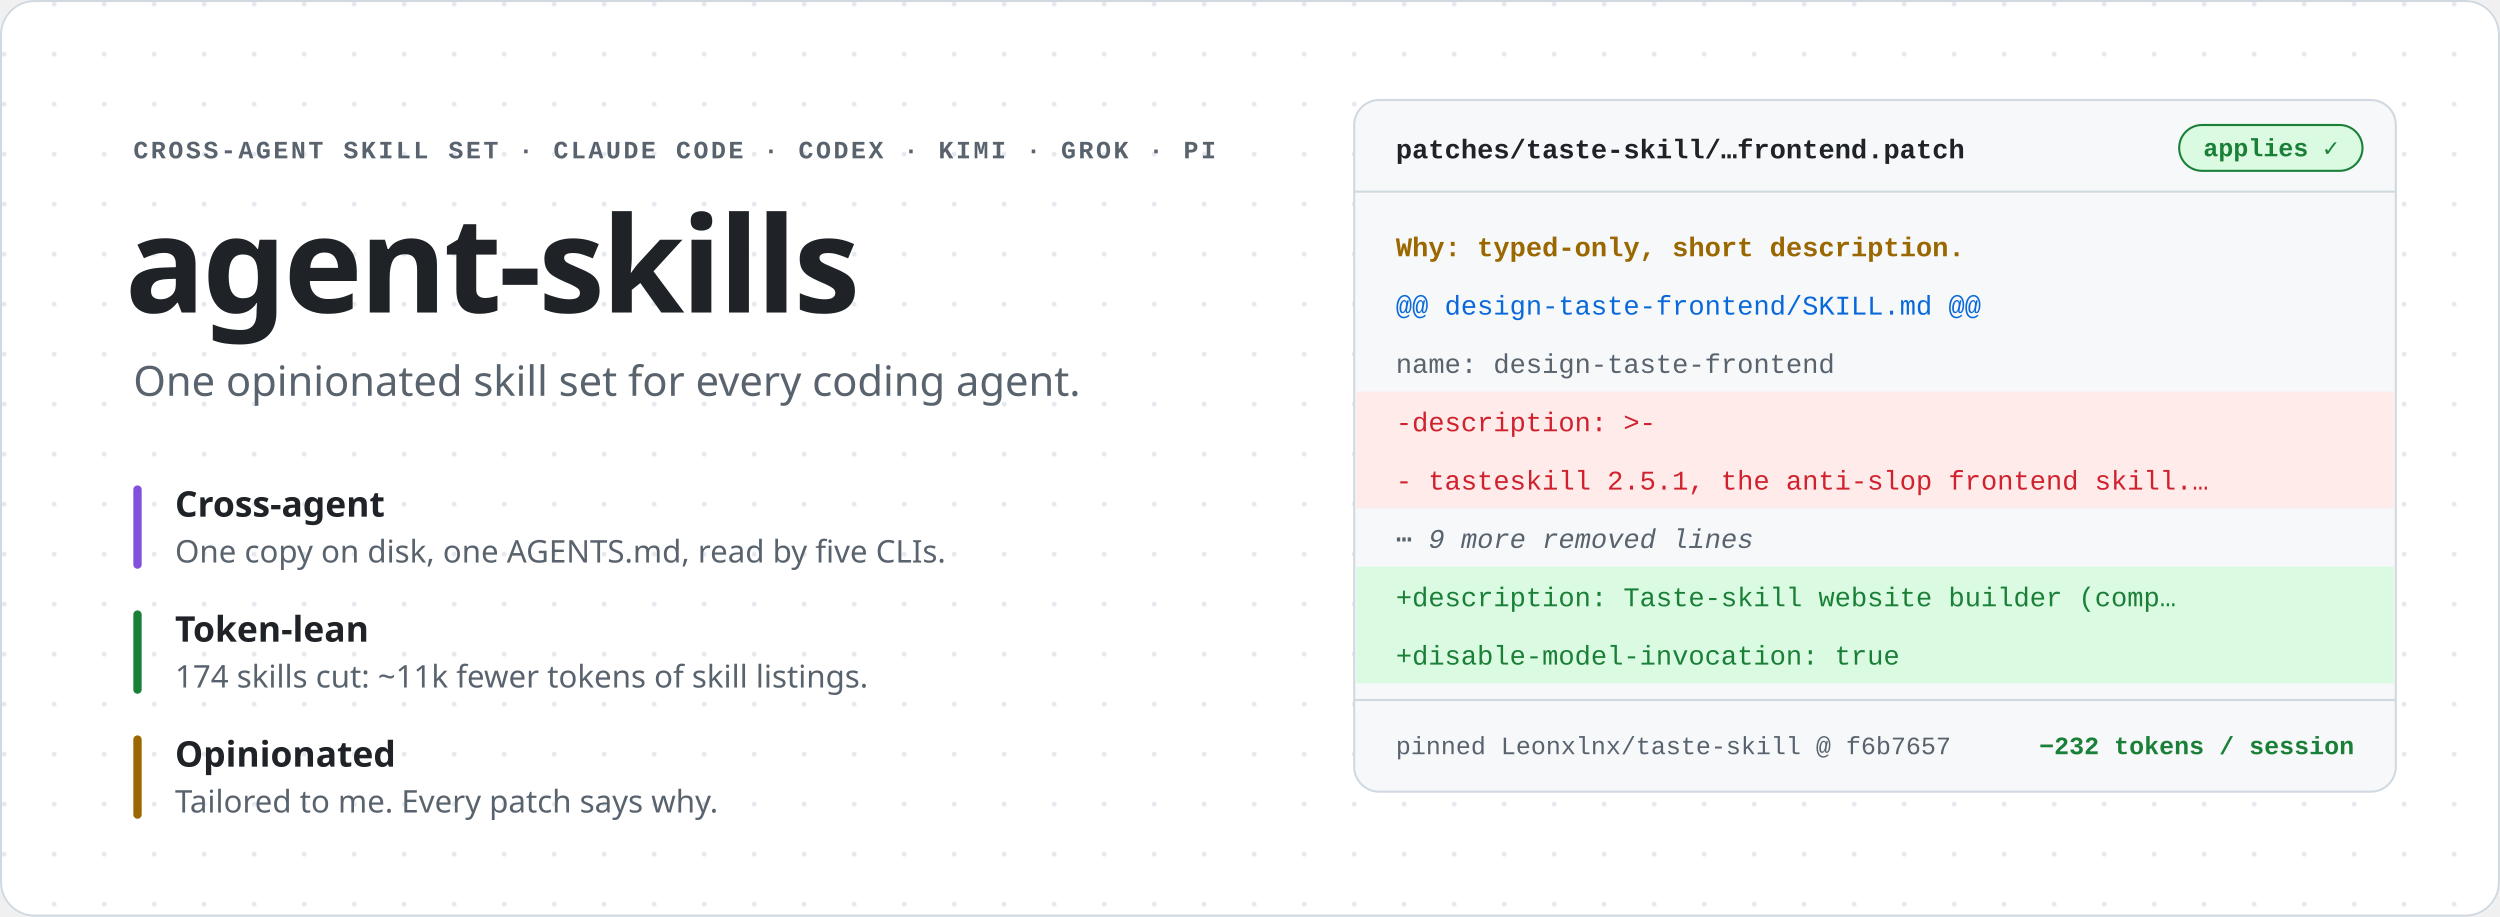
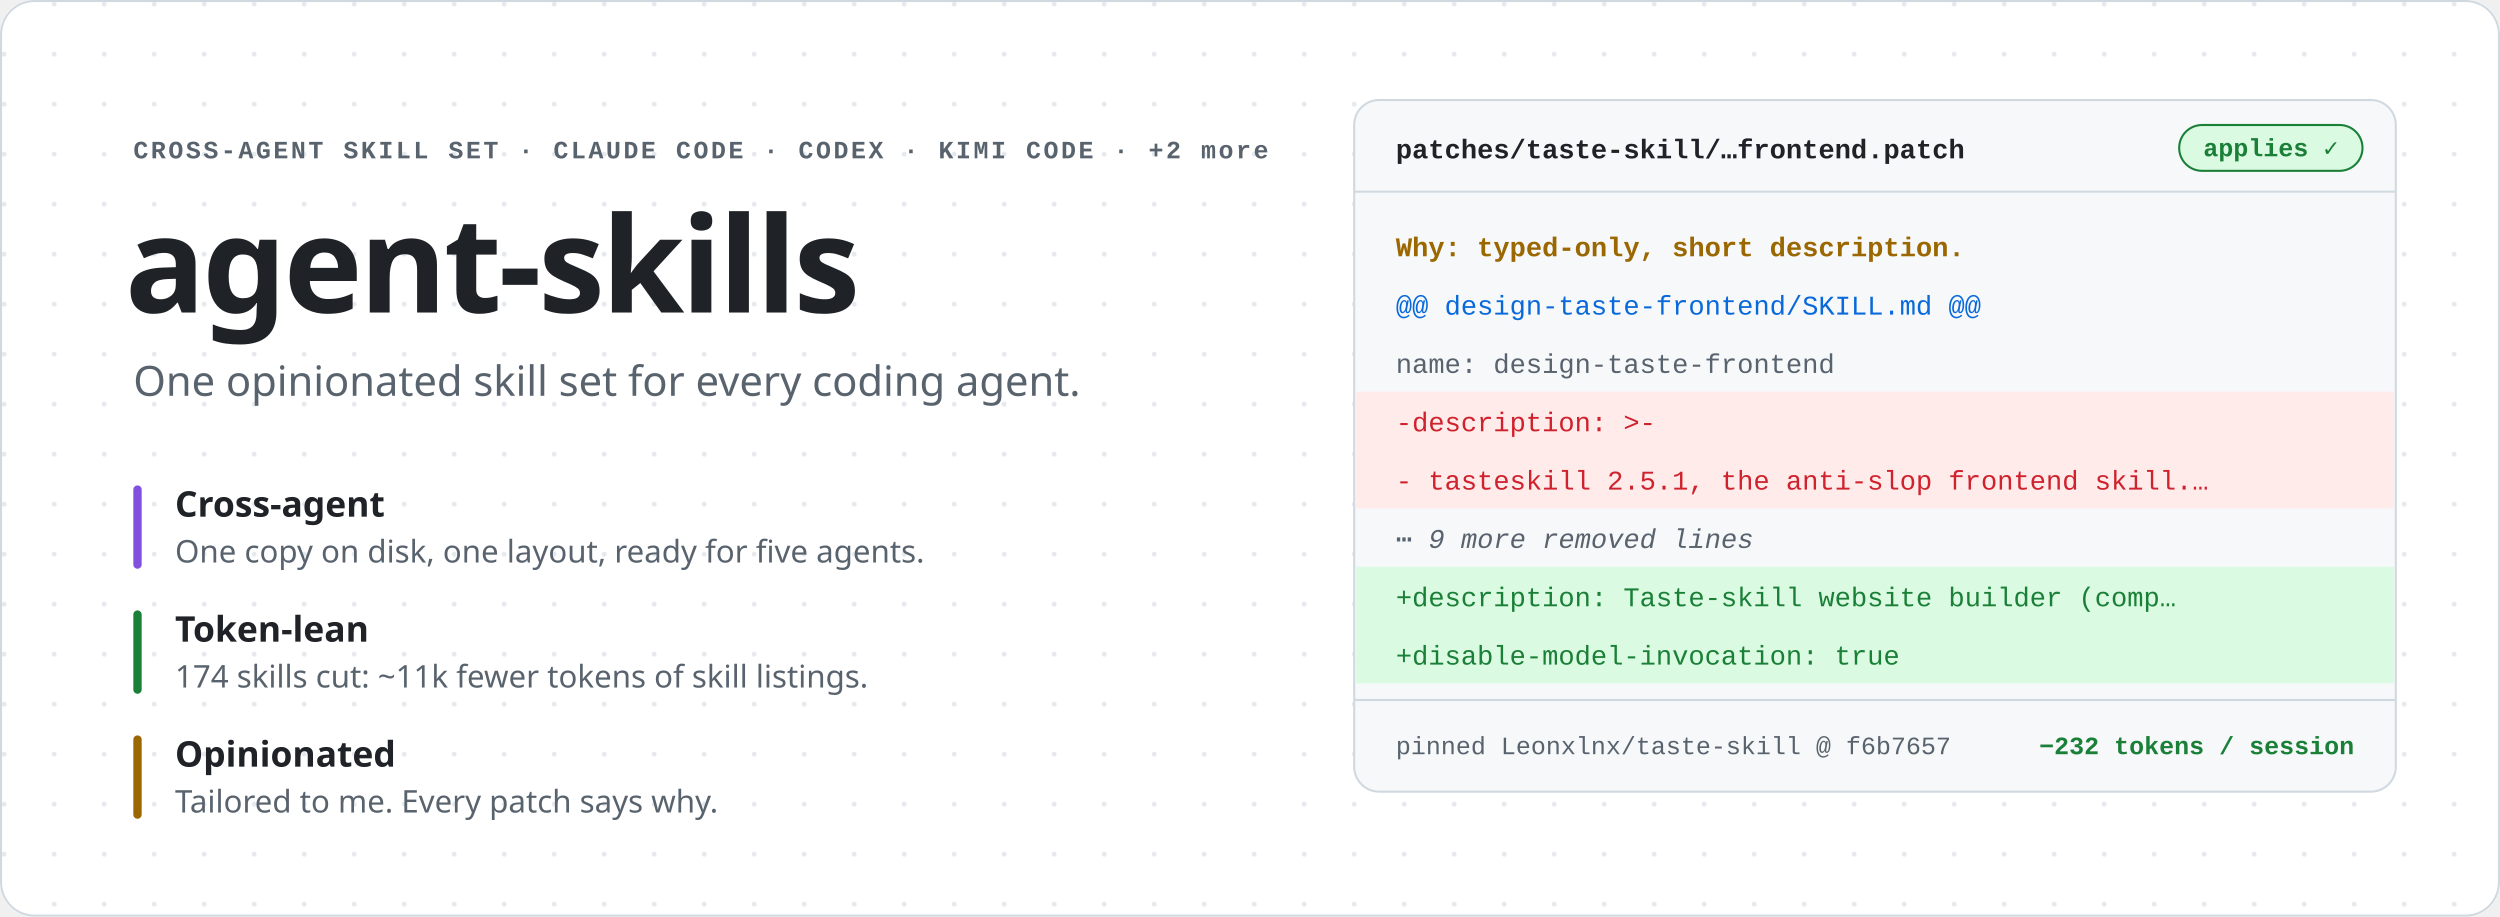
<svg xmlns="http://www.w3.org/2000/svg" width="1200" height="440" viewBox="0 0 1200 440" role="img" aria-labelledby="t">
  <style>
  .sans { font-family: -apple-system, BlinkMacSystemFont, 'Segoe UI', 'Noto Sans', Helvetica, Arial, sans-serif; }
  .mono { font-family: ui-monospace, SFMono-Regular, 'SF Mono', Menlo, Consolas, 'Liberation Mono', monospace; }
  .flow { stroke-dasharray: 4 6; animation: flow 1.2s linear infinite; }
  @keyframes flow { to { stroke-dashoffset: -20; } }
  
  @media (prefers-reduced-motion: reduce) { * { animation: none !important; transform: none !important; } }
</style>
  <defs>
    <pattern id="dots" width="24" height="24" patternUnits="userSpaceOnUse">
      <circle cx="2" cy="2" r="1.2" fill="#e6eaef" />
    </pattern>
    <marker id="arrow" viewBox="0 0 10 10" refX="8" refY="5" markerWidth="7" markerHeight="7" orient="auto-start-reverse">
      <path d="M0,0 L10,5 L0,10 z" fill="#59636e" />
    </marker>
  </defs>
  <rect width="1200" height="440" rx="16" fill="#ffffff" />
  <rect width="1200" height="440" rx="16" fill="url(#dots)" />
  <rect x="0.5" y="0.5" width="1199" height="439" rx="16" fill="none" stroke="#d1d9e0" />
-   <text x="64" y="76" class="mono" font-size="12" font-weight="600" fill="#59636e" text-anchor="start" letter-spacing="1.2">CROSS-AGENT SKILL SET  ·  CLAUDE CODE · CODEX · KIMI · GROK · PI</text>
+   <text x="64" y="76" class="mono" font-size="12" font-weight="600" fill="#59636e" text-anchor="start" letter-spacing="1.2">CROSS-AGENT SKILL SET  ·  CLAUDE CODE  ·  CODEX  ·  KIMI CODE  ·  +2 more</text>
  <text x="60" y="150" class="sans" font-size="64" font-weight="700" fill="#1f2328" text-anchor="start" letter-spacing="-1.5">agent-skills</text>
  <text x="64" y="190" class="sans" font-size="20" font-weight="400" fill="#59636e" text-anchor="start">One opinionated skill set for every coding agent.</text>
  <rect x="64" y="233" width="4" height="40" rx="2" fill="#8250df" />
  <text x="84" y="248" class="sans" font-size="17" font-weight="700" fill="#1f2328" text-anchor="start">Cross-agent</text>
-   <text x="84" y="270" class="sans" font-size="15" font-weight="400" fill="#59636e" text-anchor="start">One copy on disk, one AGENTS.md, read by five CLIs.</text>
+   <text x="84" y="270" class="sans" font-size="15" font-weight="400" fill="#59636e" text-anchor="start">One copy on disk, one layout, ready for five agents.</text>
  <rect x="64" y="293" width="4" height="40" rx="2" fill="#1a7f37" />
  <text x="84" y="308" class="sans" font-size="17" font-weight="700" fill="#1f2328" text-anchor="start">Token-lean</text>
  <text x="84" y="330" class="sans" font-size="15" font-weight="400" fill="#59636e" text-anchor="start">174 skills cut: ~11k fewer tokens of skill listings.</text>
  <rect x="64" y="353" width="4" height="40" rx="2" fill="#9a6700" />
  <text x="84" y="368" class="sans" font-size="17" font-weight="700" fill="#1f2328" text-anchor="start">Opinionated</text>
  <text x="84" y="390" class="sans" font-size="15" font-weight="400" fill="#59636e" text-anchor="start">Tailored to me. Every patch says why.</text>
  <rect x="650" y="48" width="500" height="332" rx="12" fill="#f6f8fa" stroke="#d1d9e0" />
  <line x1="650" y1="92" x2="1150" y2="92" stroke="#d1d9e0" />
  <text x="670" y="76" class="mono" font-size="13" font-weight="600" fill="#1f2328" text-anchor="start">patches/taste-skill/…frontend.patch</text>
  <rect x="1046" y="60" width="88" height="22" rx="11" fill="#dafbe1" stroke="#1a7f37" />
  <text x="1090" y="75" class="mono" font-size="12" font-weight="600" fill="#1a7f37" text-anchor="middle">applies ✓</text>
  <text x="670" y="123" class="mono" font-size="13" font-weight="600" fill="#9a6700" text-anchor="start">Why: typed-only, short description.</text>
  <text x="670" y="151" class="mono" font-size="13" font-weight="400" fill="#0969da" text-anchor="start">@@ design-taste-frontend/SKILL.md @@</text>
  <text x="670" y="179" class="mono" font-size="13" font-weight="400" fill="#59636e" text-anchor="start"> name: design-taste-frontend</text>
  <rect x="651" y="188" width="498" height="28" fill="#ffebe9" />
  <text x="670" y="207" class="mono" font-size="13" font-weight="400" fill="#cf222e" text-anchor="start">-description: &gt;-</text>
  <rect x="651" y="216" width="498" height="28" fill="#ffebe9" />
  <text x="670" y="235" class="mono" font-size="13" font-weight="400" fill="#cf222e" text-anchor="start">-  tasteskill 2.5.1, the anti-slop frontend skill.…</text>
  <text x="670" y="263" class="mono" font-size="13" font-weight="400" fill="#59636e" text-anchor="start" font-style="italic">   ⋯ 9 more removed lines</text>
  <rect x="651" y="272" width="498" height="28" fill="#dafbe1" />
  <text x="670" y="291" class="mono" font-size="13" font-weight="400" fill="#1a7f37" text-anchor="start">+description: Taste-skill website builder (comp…</text>
  <rect x="651" y="300" width="498" height="28" fill="#dafbe1" />
  <text x="670" y="319" class="mono" font-size="13" font-weight="400" fill="#1a7f37" text-anchor="start">+disable-model-invocation: true</text>
  <line x1="650" y1="336" x2="1150" y2="336" stroke="#d1d9e0" />
  <text x="670" y="362" class="mono" font-size="12" font-weight="400" fill="#59636e" text-anchor="start">pinned  Leonxlnx/taste-skill @ f6b7657</text>
  <text x="1130" y="362" class="mono" font-size="12" font-weight="600" fill="#1a7f37" text-anchor="end">−232 tokens / session</text>
</svg>
